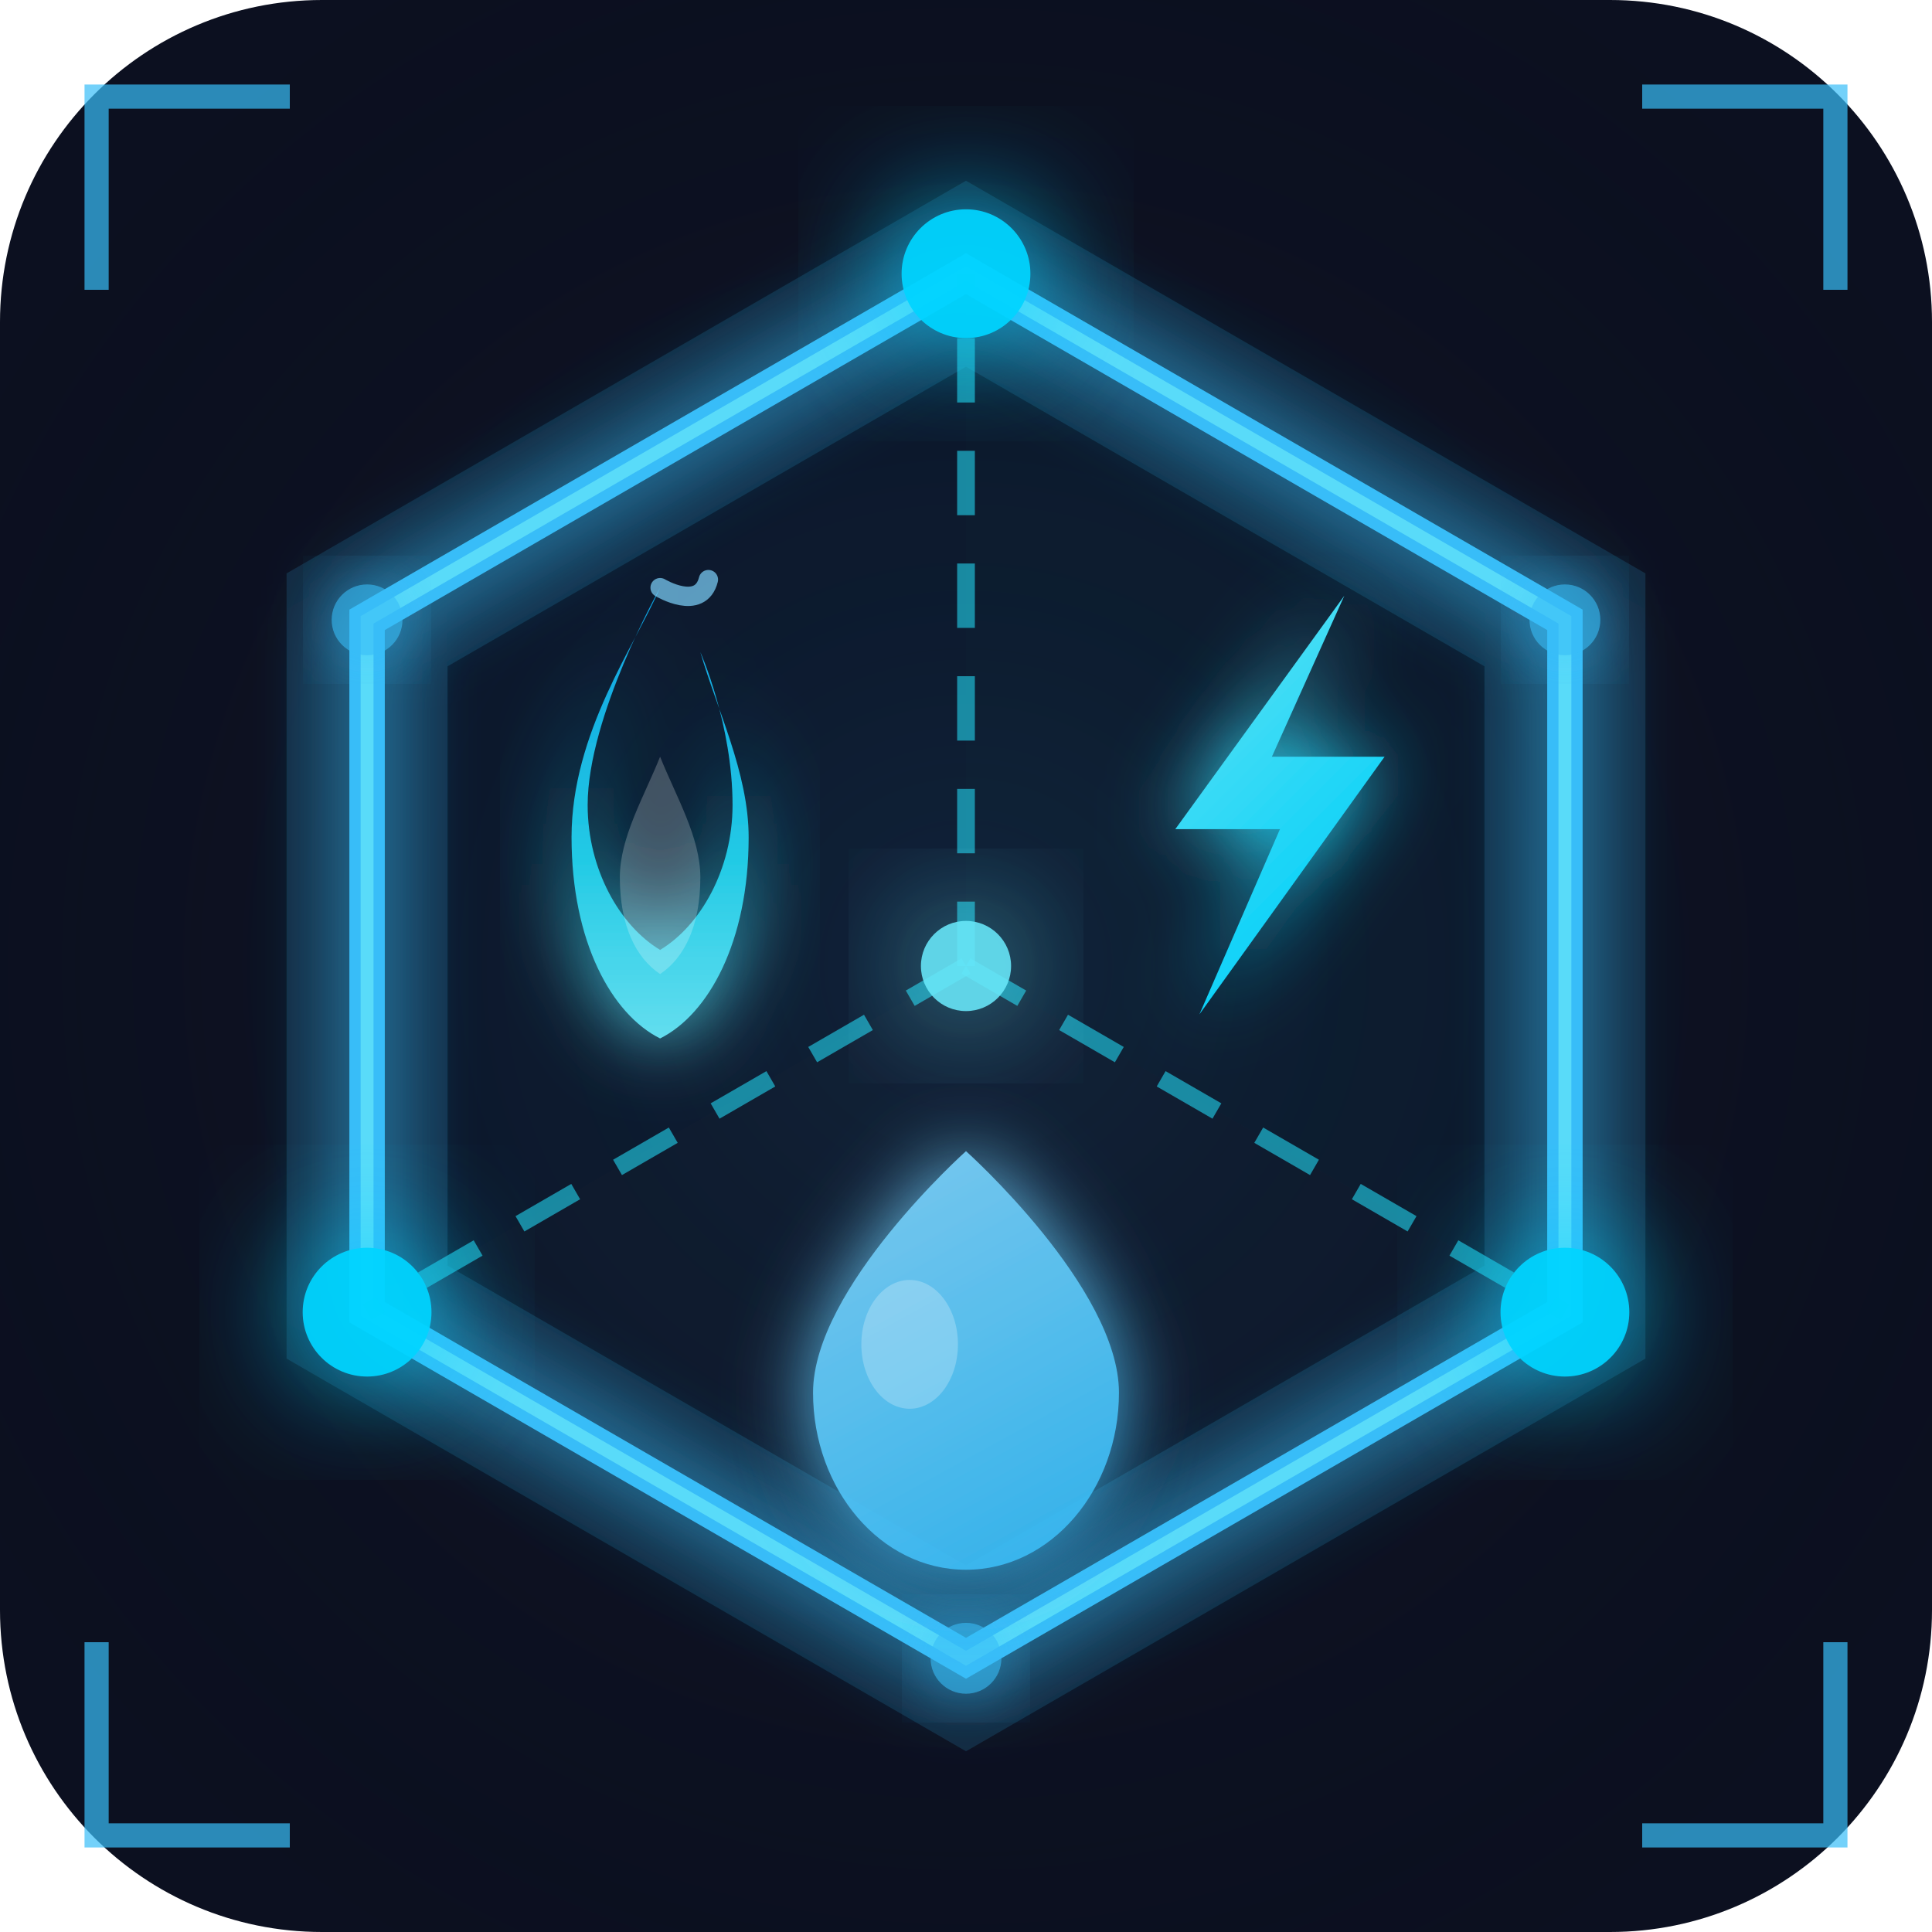
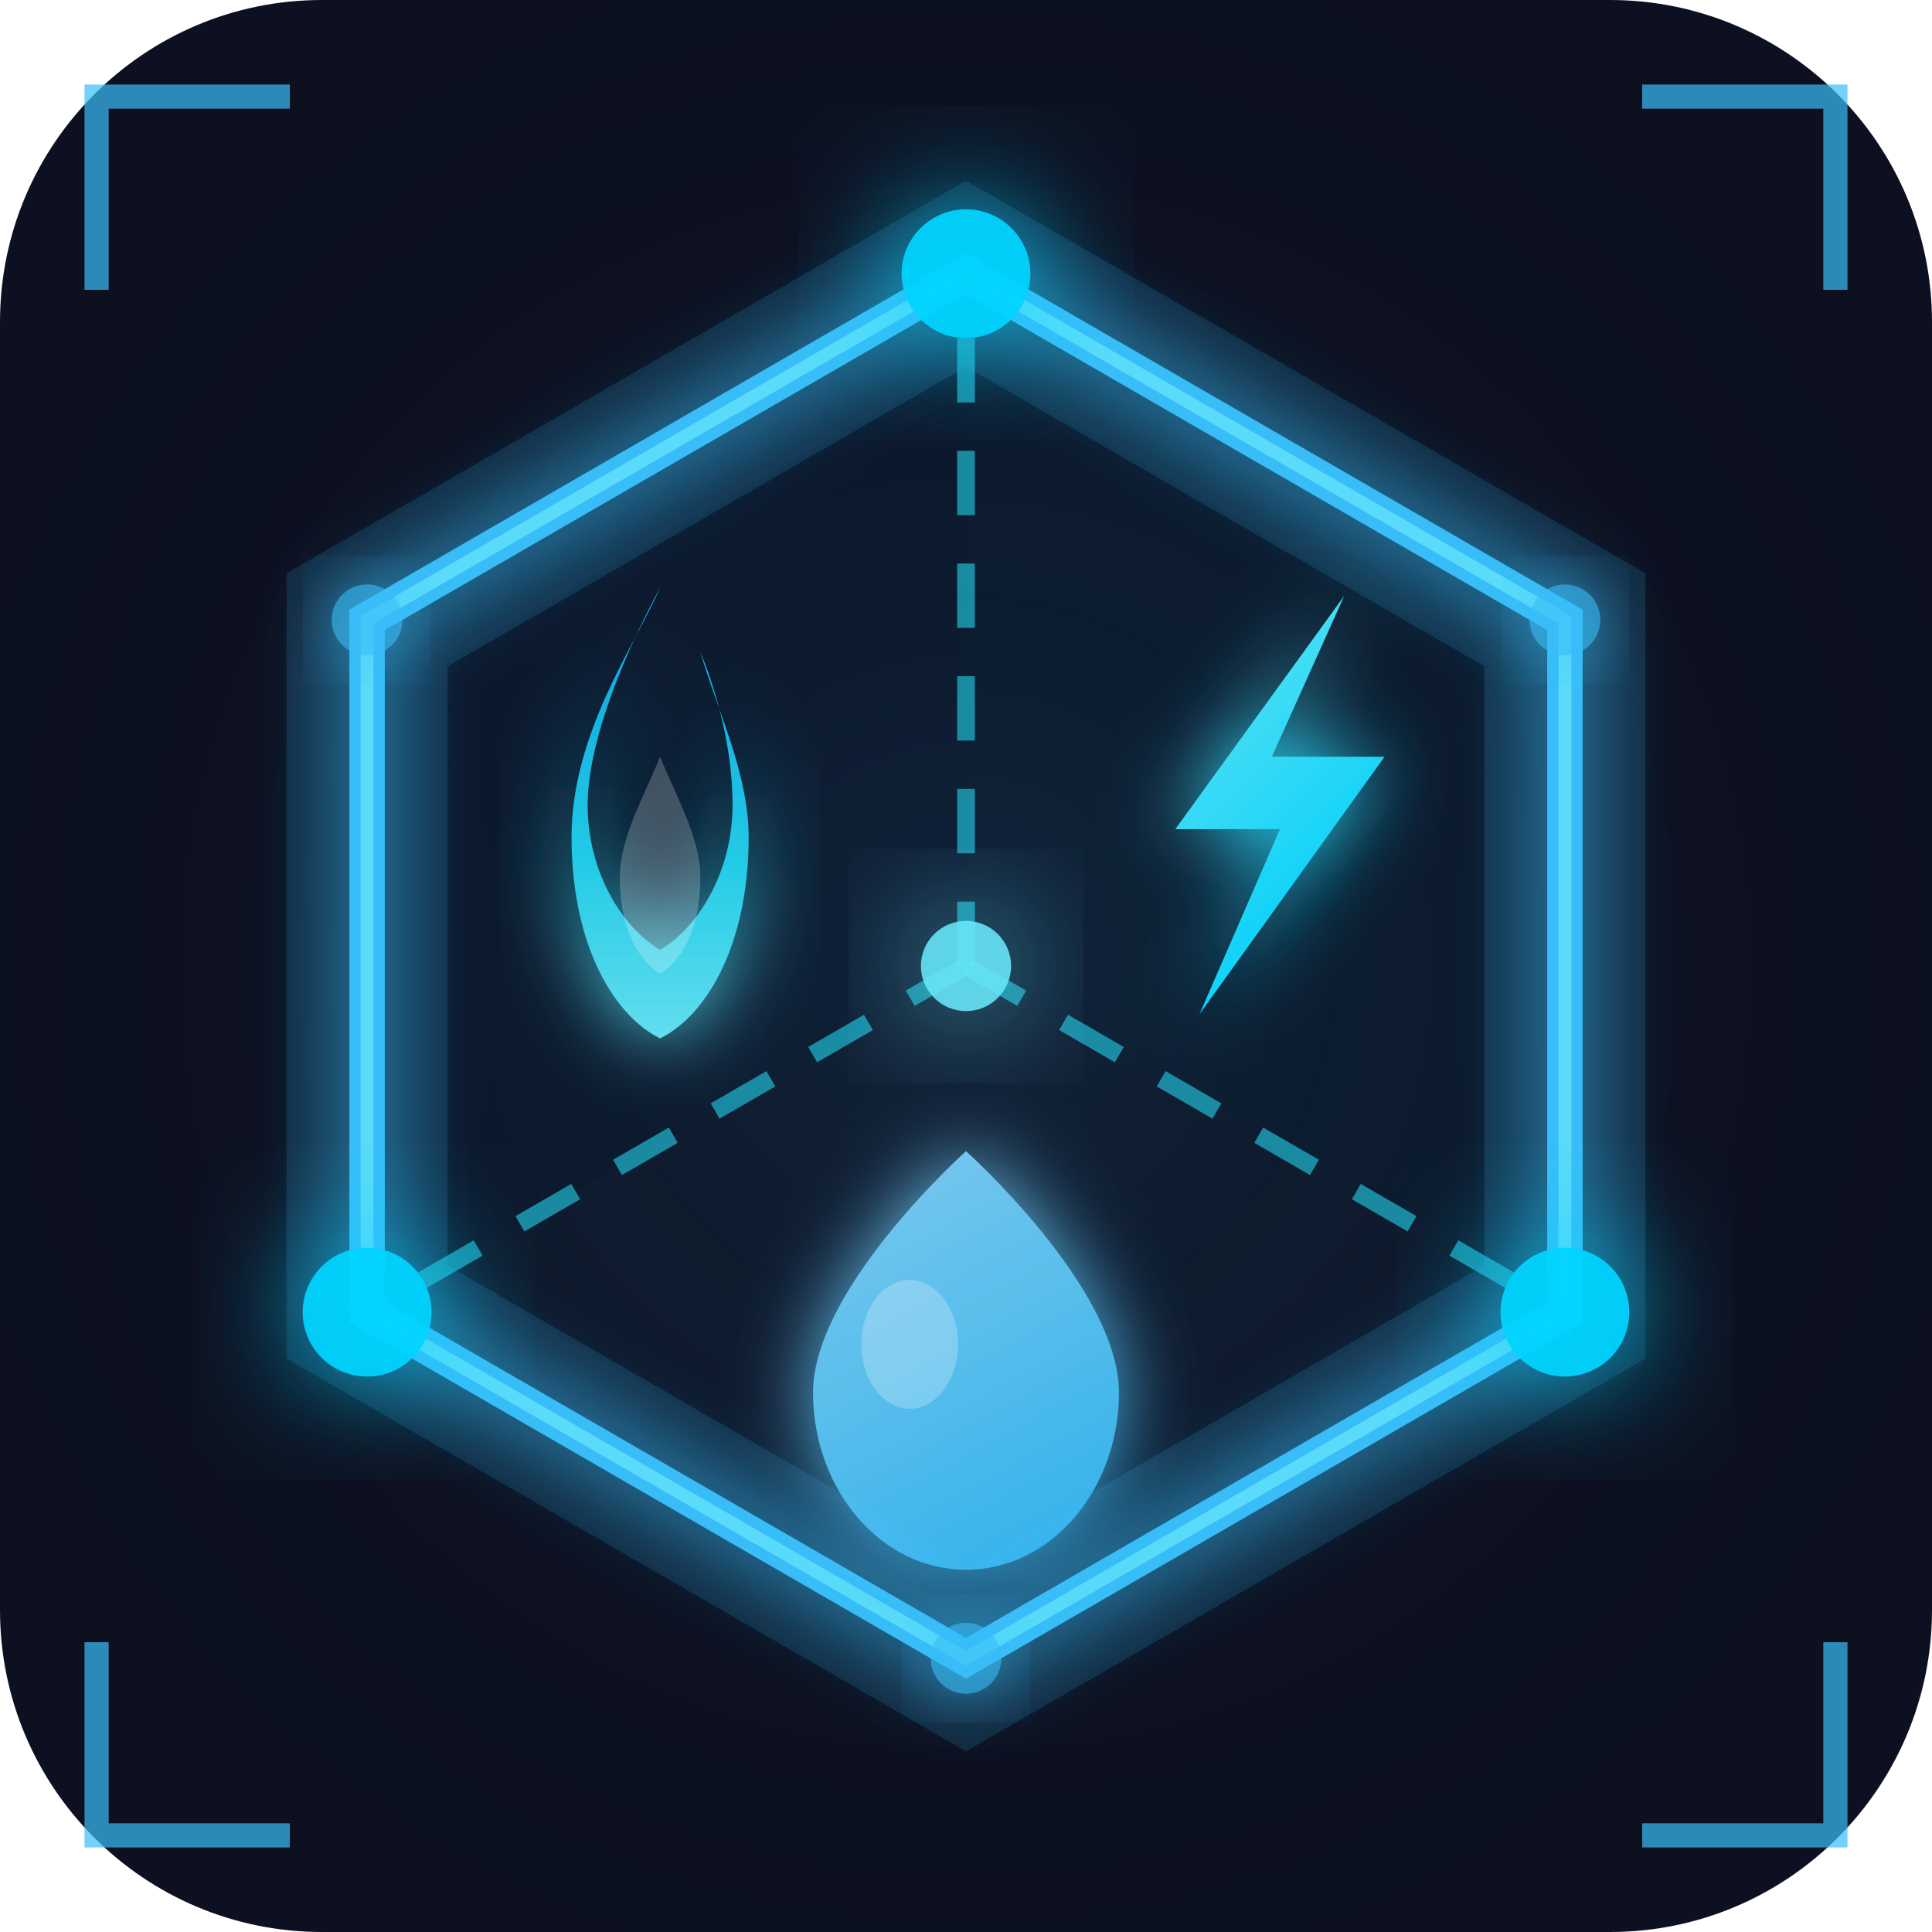
<svg xmlns="http://www.w3.org/2000/svg" viewBox="0 0 120 120">
  <defs>
    <radialGradient id="bgGlow" cx="50%" cy="50%" r="60%">
      <stop offset="0%" stop-color="#1a3a5c" stop-opacity="0.8" />
      <stop offset="100%" stop-color="#07080f" stop-opacity="0" />
    </radialGradient>
    <filter id="glow-soft" x="-40%" y="-40%" width="180%" height="180%">
      <feGaussianBlur in="SourceGraphic" stdDeviation="2.5" result="blur" />
      <feMerge>
        <feMergeNode in="blur" />
        <feMergeNode in="SourceGraphic" />
      </feMerge>
    </filter>
    <filter id="glow-strong" x="-80%" y="-80%" width="260%" height="260%">
      <feGaussianBlur in="SourceGraphic" stdDeviation="4" result="blur" />
      <feMerge>
        <feMergeNode in="blur" />
        <feMergeNode in="SourceGraphic" />
      </feMerge>
    </filter>
    <filter id="glow-hex" x="-20%" y="-20%" width="140%" height="140%">
      <feGaussianBlur in="SourceGraphic" stdDeviation="3" result="blur" />
      <feMerge>
        <feMergeNode in="blur" />
        <feMergeNode in="SourceGraphic" />
      </feMerge>
    </filter>
    <linearGradient id="flameGrad" x1="0.5" y1="0" x2="0.5" y2="1">
      <stop offset="0%" stop-color="#0ea5e9" />
      <stop offset="60%" stop-color="#22d3ee" />
      <stop offset="100%" stop-color="#67e8f9" />
    </linearGradient>
    <linearGradient id="dropGrad" x1="0.3" y1="0" x2="0.7" y2="1">
      <stop offset="0%" stop-color="#7dd3fc" />
      <stop offset="100%" stop-color="#38BDF8" />
    </linearGradient>
    <linearGradient id="boltGrad" x1="0" y1="0" x2="0.5" y2="1">
      <stop offset="0%" stop-color="#67e8f9" />
      <stop offset="100%" stop-color="#00d4ff" />
    </linearGradient>
    <filter id="hex-outer" x="-30%" y="-30%" width="160%" height="160%">
      <feGaussianBlur in="SourceGraphic" stdDeviation="5" result="blur" />
      <feMerge>
        <feMergeNode in="blur" />
        <feMergeNode in="SourceGraphic" />
      </feMerge>
    </filter>
  </defs>
  <rect width="120" height="120" fill="#0c1020" rx="20" />
  <rect width="120" height="120" fill="url(#bgGlow)" rx="20" opacity="0.4" />
  <path d="M6,18 L6,6 L18,6" fill="none" stroke="#38BDF8" stroke-width="1.5" opacity="0.7" />
  <path d="M102,6 L114,6 L114,18" fill="none" stroke="#38BDF8" stroke-width="1.5" opacity="0.7" />
  <path d="M6,102 L6,114 L18,114" fill="none" stroke="#38BDF8" stroke-width="1.5" opacity="0.7" />
  <path d="M102,114 L114,114 L114,102" fill="none" stroke="#38BDF8" stroke-width="1.5" opacity="0.7" />
  <path d="M60,60 L60,17 L97.2,38.5 L97.2,81.5 Z" fill="rgba(0,212,255,0.04)" />
  <path d="M60,60 L97.2,81.5 L60,103 L22.8,81.5 Z" fill="rgba(56,189,248,0.04)" />
  <path d="M60,60 L22.8,81.5 L22.8,38.5 L60,17 Z" fill="rgba(14,165,233,0.04)" />
  <polygon points="60,17 97.2,38.5 97.2,81.5 60,103 22.8,81.5 22.8,38.5" fill="none" stroke="#38BDF8" stroke-width="10" opacity="0.15" />
  <polygon points="60,17 97.2,38.5 97.2,81.5 60,103 22.8,81.5 22.8,38.5" fill="none" stroke="#38BDF8" stroke-width="2.2" filter="url(#glow-soft)" opacity="1" />
  <polygon points="60,17 97.2,38.5 97.2,81.5 60,103 22.8,81.5 22.8,38.5" fill="none" stroke="#67e8f9" stroke-width="0.8" opacity="0.7" />
  <line x1="60" y1="60" x2="60" y2="17" stroke="#22d3ee" stroke-width="1.1" opacity="0.6" stroke-dasharray="4,3" />
  <line x1="60" y1="60" x2="97.2" y2="81.5" stroke="#22d3ee" stroke-width="1.1" opacity="0.6" stroke-dasharray="4,3" />
  <line x1="60" y1="60" x2="22.8" y2="81.5" stroke="#22d3ee" stroke-width="1.1" opacity="0.6" stroke-dasharray="4,3" />
  <circle cx="60" cy="17" r="4" fill="#00d4ff" filter="url(#glow-strong)" opacity="0.95" />
  <circle cx="97.2" cy="81.5" r="4" fill="#00d4ff" filter="url(#glow-strong)" opacity="0.95" />
  <circle cx="22.8" cy="81.5" r="4" fill="#00d4ff" filter="url(#glow-strong)" opacity="0.95" />
  <circle cx="97.2" cy="38.5" r="2.2" fill="#38BDF8" opacity="0.65" filter="url(#glow-soft)" />
  <circle cx="22.8" cy="38.5" r="2.2" fill="#38BDF8" opacity="0.65" filter="url(#glow-soft)" />
  <circle cx="60" cy="103" r="2.2" fill="#38BDF8" opacity="0.65" filter="url(#glow-soft)" />
  <circle cx="60" cy="60" r="2.8" fill="#67e8f9" filter="url(#glow-strong)" opacity="0.9" />
  <path d="M83.5,37 L73,51.5 L79.5,51.5 L74.5,63 L86,47 L79,47 Z" fill="url(#boltGrad)" filter="url(#glow-soft)" opacity="0.97" />
  <path d="M60,71.5     C60,71.5 50.5,80 50.5,86.5     C50.5,92.5 54.7,97.5 60,97.5     C65.3,97.5 69.5,92.5 69.5,86.5     C69.5,80 60,71.5 60,71.5 Z" fill="url(#dropGrad)" filter="url(#glow-soft)" opacity="0.93" />
  <ellipse cx="56.5" cy="83.5" rx="3" ry="4" fill="rgba(255,255,255,0.3)" opacity="0.8" />
  <path d="M41,36.5     C39.5,40 35.5,45.5 35.5,52     C35.5,58.5 38,63 41,64.5     C44,63 46.5,58.5 46.5,52     C46.5,48 44.5,44 43.5,40.5     C43.5,40.5 45.5,45 45.5,50     C45.5,54 43.5,57.5 41,59     C38.5,57.5 36.5,54 36.5,50     C36.5,44.5 41,36.5 41,36.5 Z" fill="url(#flameGrad)" filter="url(#glow-soft)" opacity="0.95" />
  <path d="M41,47     C40,49.5 38.5,52 38.5,54.5     C38.5,57.5 39.5,59.5 41,60.5     C42.5,59.5 43.5,57.5 43.5,54.5     C43.5,52 42,49.5 41,47 Z" fill="rgba(255,255,255,0.22)" />
-   <path d="M41,36.5 C41,36.5 43.5,38 44,36" fill="none" stroke="#7dd3fc" stroke-width="1.2" stroke-linecap="round" opacity="0.7" />
</svg>
